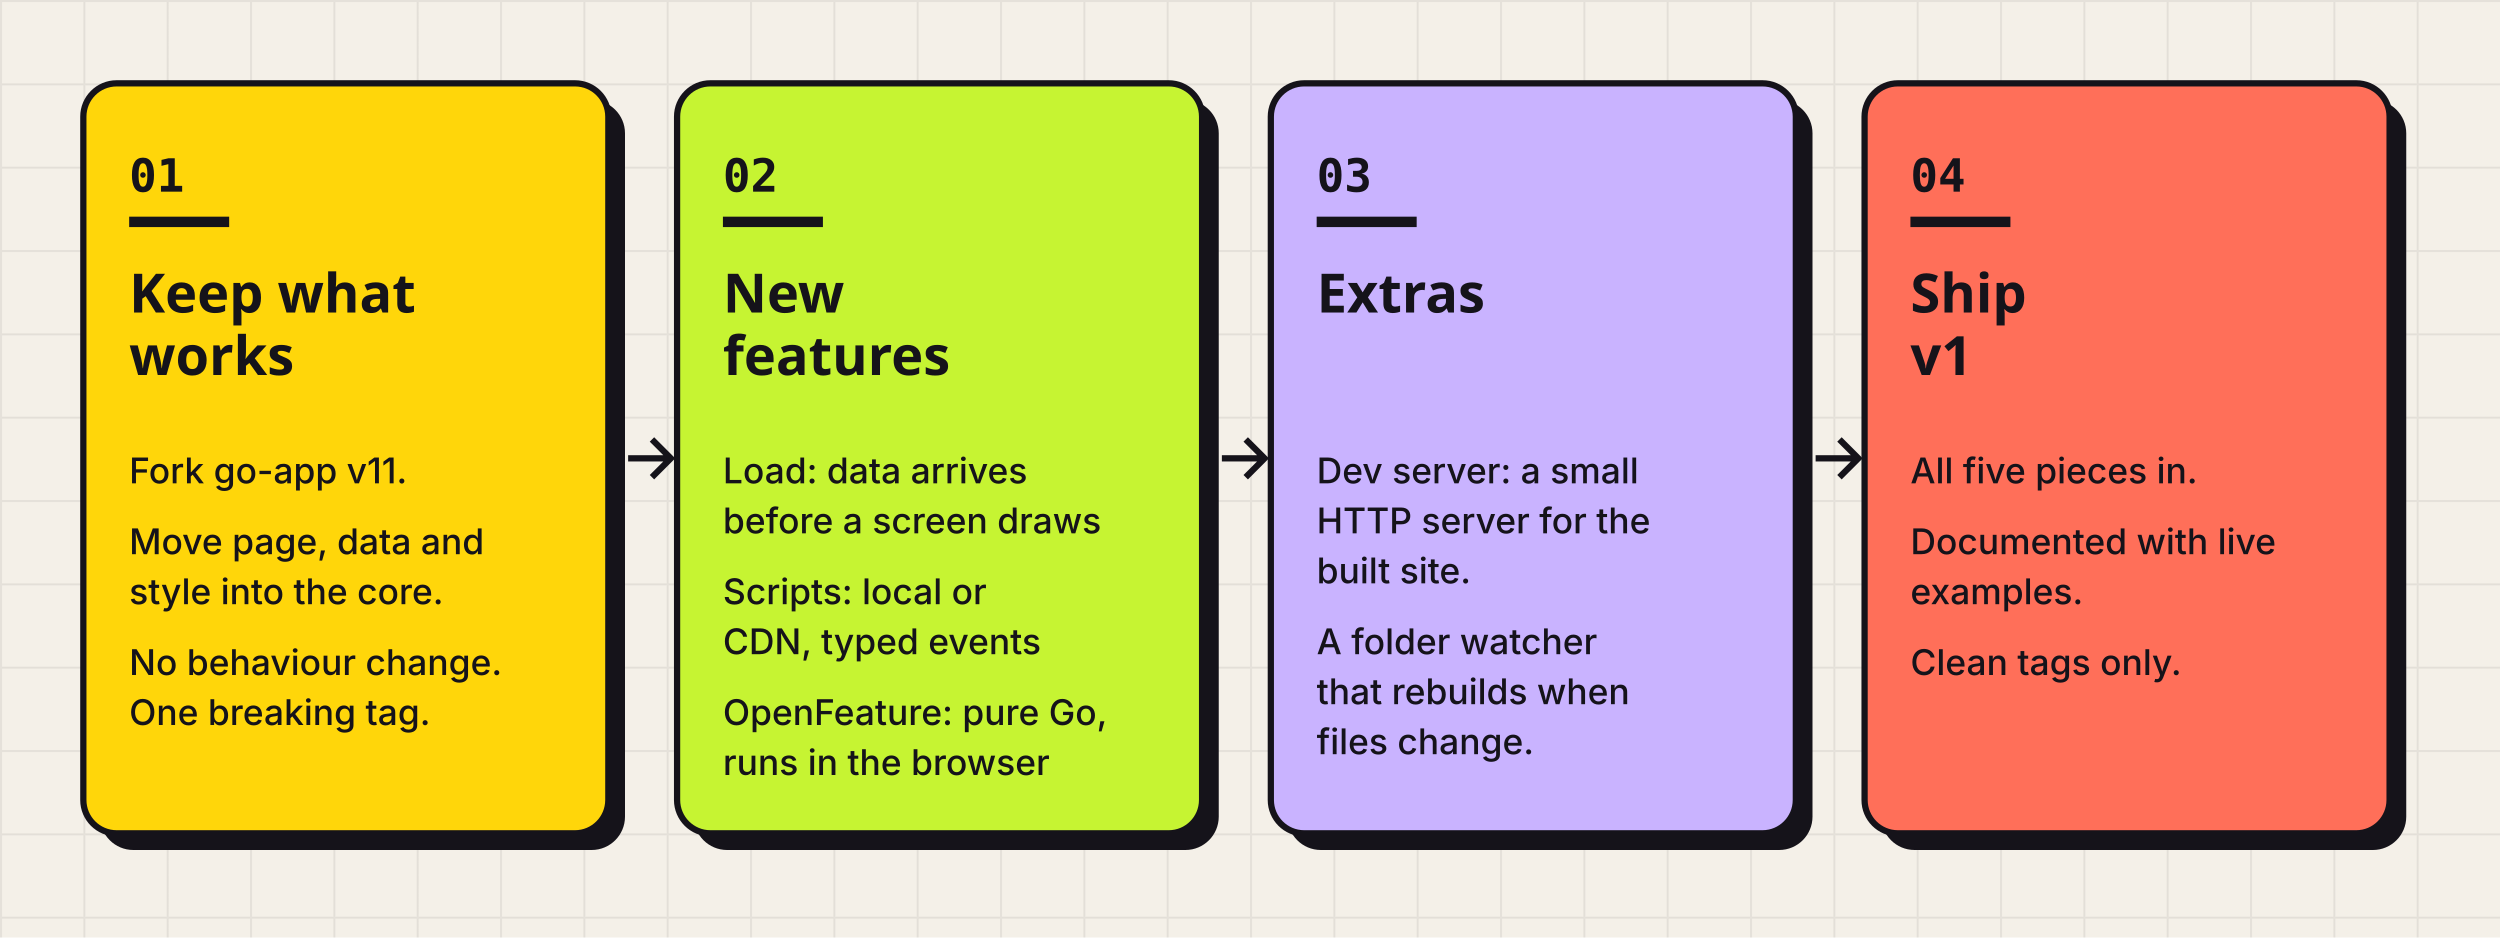
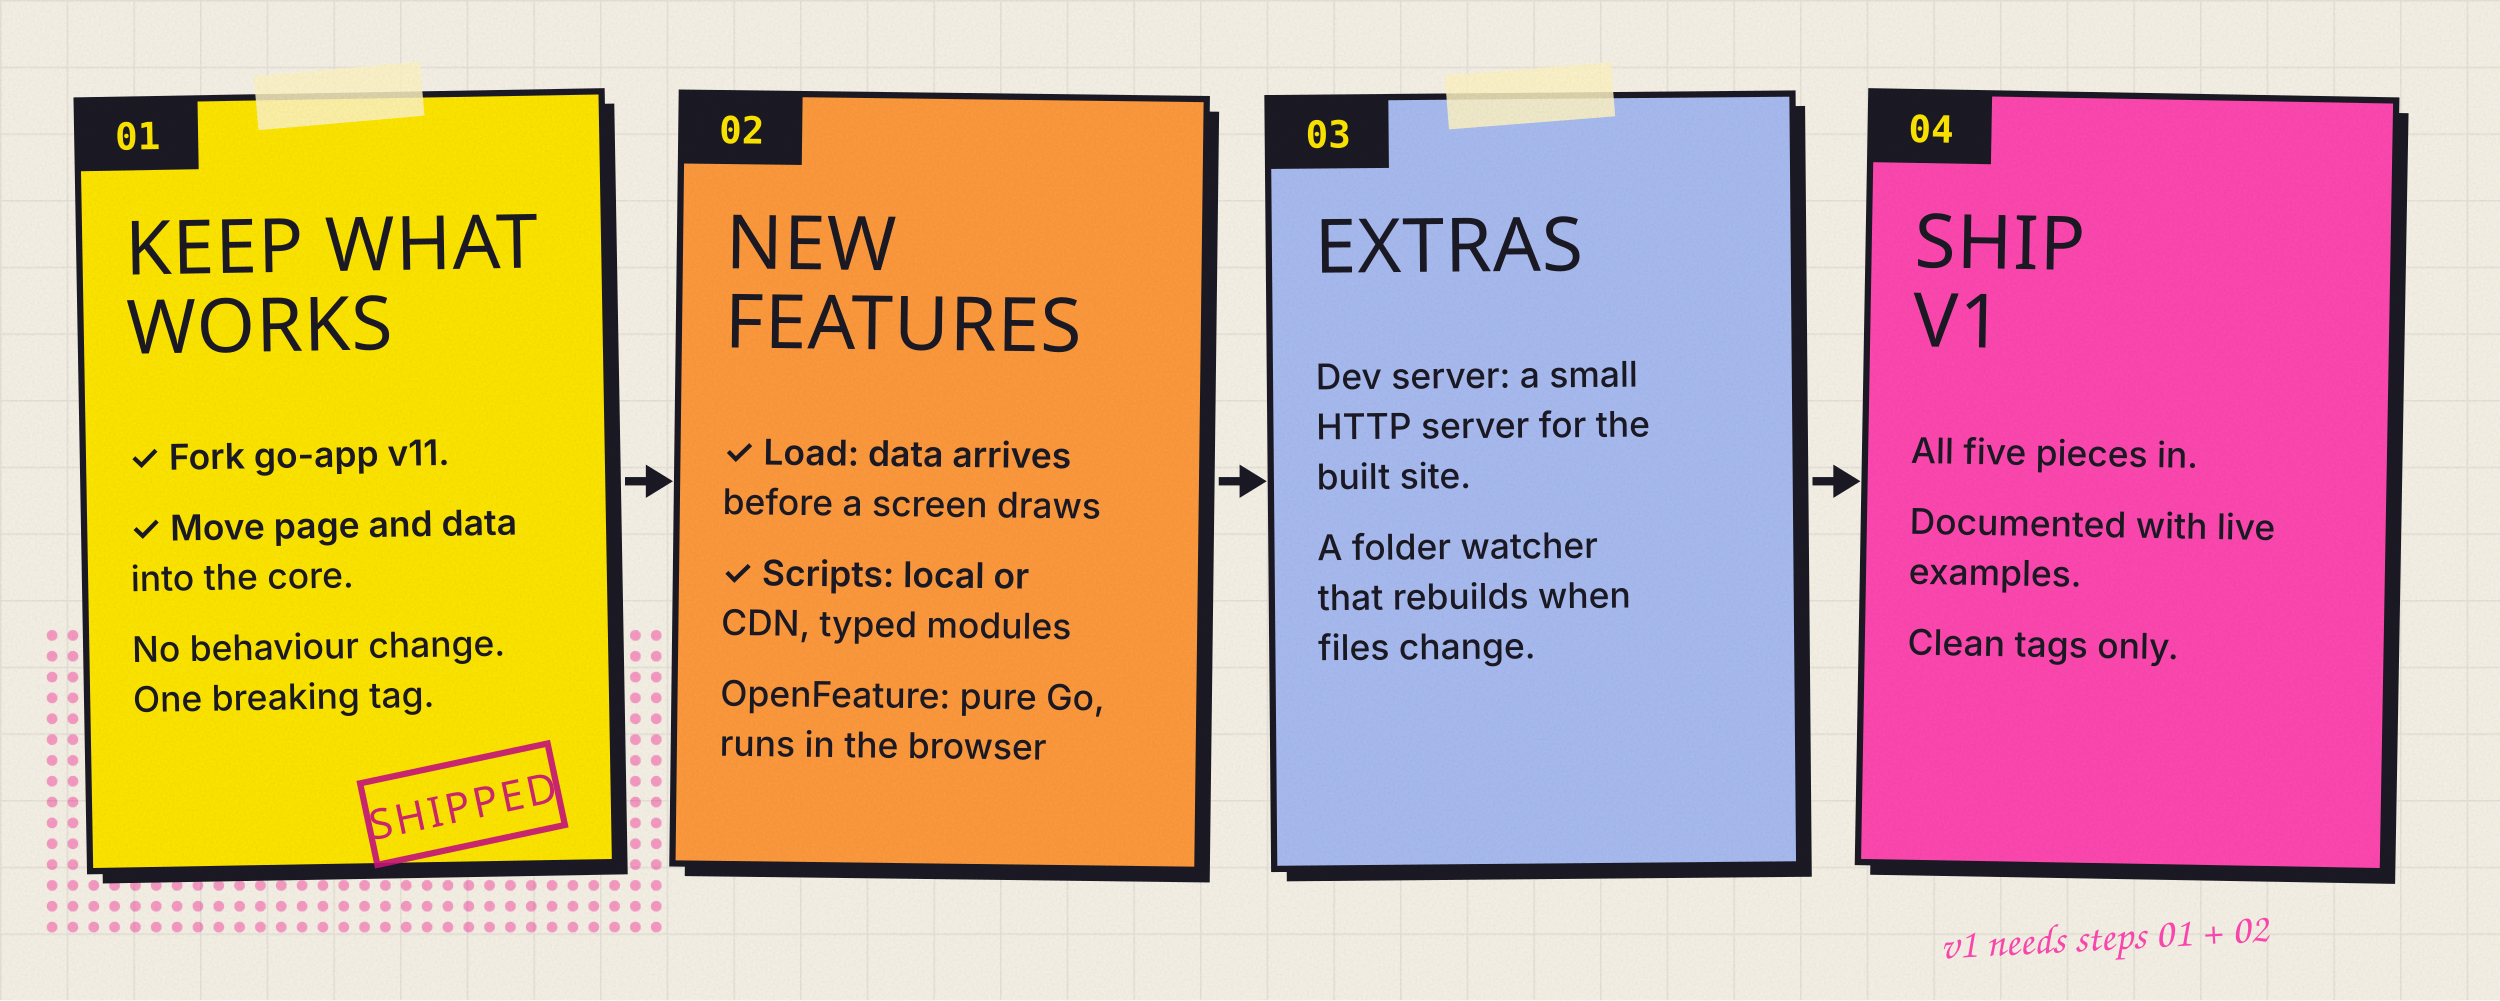
- <svg xmlns="http://www.w3.org/2000/svg" viewBox="0 0 1200 450" width="1200" height="450" role="img" aria-label="WebGo roadmap to v1: keep what works, new features, extras, ship v1">
+ <svg xmlns="http://www.w3.org/2000/svg" viewBox="0 0 1200 480" width="1200" height="480" role="img" aria-label="WebGo roadmap to v1: keep what works, new features, extras, ship v1">
  <defs>
-     <pattern id="g" width="40" height="40" patternUnits="userSpaceOnUse">
-       <path d="M40 0H0V40" fill="none" stroke="rgba(21,19,26,0.07)" stroke-width="2" />
+     <filter id="grain" x="0" y="0" width="100%" height="100%">
+       <feTurbulence type="fractalNoise" baseFrequency=".85" numOctaves="3" stitchTiles="stitch" />
+       <feColorMatrix values="0 0 0 0 .1 0 0 0 0 .1 0 0 0 0 .15 0 0 0 .55 0" />
+     </filter>
+     <pattern id="dots" width="10" height="10" patternUnits="userSpaceOnUse">
+       <circle cx="5" cy="5" r="2.6" fill="#FF48B0" />
+     </pattern>
+     <pattern id="bluedots" width="10" height="10" patternUnits="userSpaceOnUse">
+       <circle cx="5" cy="5" r="2.2" fill="#2C4FA8" fill-opacity=".35" />
+     </pattern>
+     <pattern id="grid" width="32" height="32" patternUnits="userSpaceOnUse">
+       <path d="M32 0H0V32" fill="none" stroke="rgba(27,26,36,0.07)" stroke-width="1.5" />
    </pattern>
  </defs>
-   <rect width="1200" height="450" fill="#F4F0E8" />
-   <rect width="1200" height="450" fill="url(#g)" />
-   <g>
-     <rect x="48" y="48" width="252" height="360" rx="16" fill="#15131A" />
-     <rect x="40" y="40" width="252" height="360" rx="16" fill="#FFD60A" stroke="#15131A" stroke-width="3" />
+   <rect width="1200" height="480" fill="#F7F2E6" />
+   <rect width="1200" height="480" fill="url(#grid)" />
+   <rect x="20" y="300" width="300" height="150" fill="url(#dots)" opacity=".5" style="mix-blend-mode:multiply" />
+   <g transform="rotate(-1 166 231)">
+     <rect x="46" y="52" width="252" height="370" fill="#1B1A24" />
+     <rect x="40" y="46" width="252" height="370" fill="#FFE600" stroke="#1B1A24" stroke-width="3" />
+     <g transform="rotate(-4 166 46)">
+       <rect x="126" y="33" width="80" height="26" fill="rgba(255,244,196,0.85)" />
+     </g>
+     <rect x="40" y="46" width="58" height="34" fill="#1B1A24" />
+     <text x="69" y="70" font-family="'Space Mono',ui-monospace,SFMono-Regular,Menlo,Consolas,monospace" font-size="18" font-weight="700" fill="#FFE600" text-anchor="middle">01</text>
+     <text x="62" y="130" font-family="Anton,Impact,'Arial Narrow Bold','Arial Narrow',sans-serif" font-size="36" font-weight="400" fill="#1B1A24" text-anchor="start" letter-spacing="0.5">KEEP WHAT</text>
+     <text x="62" y="168" font-family="Anton,Impact,'Arial Narrow Bold','Arial Narrow',sans-serif" font-size="36" font-weight="400" fill="#1B1A24" text-anchor="start" letter-spacing="0.5">WORKS</text>
+     <text x="62" y="224" font-family="'Work Sans',ui-sans-serif,system-ui,-apple-system,'Segoe UI',sans-serif" font-size="17" font-weight="600" fill="#1B1A24" text-anchor="start">✓ Fork go-app v11.</text>
+     <text x="62" y="258" font-family="'Work Sans',ui-sans-serif,system-ui,-apple-system,'Segoe UI',sans-serif" font-size="17" font-weight="600" fill="#1B1A24" text-anchor="start">✓ Move page and data</text>
+     <text x="62" y="282" font-family="'Work Sans',ui-sans-serif,system-ui,-apple-system,'Segoe UI',sans-serif" font-size="17" font-weight="500" fill="#1B1A24" text-anchor="start">   into the core.</text>
+     <text x="62" y="316" font-family="'Work Sans',ui-sans-serif,system-ui,-apple-system,'Segoe UI',sans-serif" font-size="17" font-weight="500" fill="#1B1A24" text-anchor="start">No behaviour change.</text>
+     <text x="62" y="340" font-family="'Work Sans',ui-sans-serif,system-ui,-apple-system,'Segoe UI',sans-serif" font-size="17" font-weight="500" fill="#1B1A24" text-anchor="start">One breaking tag.</text>
  </g>
-   <text x="62" y="92" font-family="'JetBrains Mono',ui-monospace,SFMono-Regular,Menlo,Consolas,monospace" font-size="22" font-weight="700" fill="#15131A" text-anchor="start">01</text>
-   <rect x="62" y="104" width="48" height="5" fill="#15131A" />
-   <text x="62" y="150" font-family="'Bricolage Grotesque','Archivo','Arial Black',system-ui,sans-serif" font-size="26" font-weight="800" fill="#15131A" text-anchor="start">Keep what</text>
-   <text x="62" y="180" font-family="'Bricolage Grotesque','Archivo','Arial Black',system-ui,sans-serif" font-size="26" font-weight="800" fill="#15131A" text-anchor="start">works</text>
-   <text x="62" y="232" font-family="'Archivo',ui-sans-serif,system-ui,-apple-system,'Segoe UI',sans-serif" font-size="17" font-weight="500" fill="#15131A" text-anchor="start">Fork go-app v11.</text>
-   <text x="62" y="266" font-family="'Archivo',ui-sans-serif,system-ui,-apple-system,'Segoe UI',sans-serif" font-size="17" font-weight="500" fill="#15131A" text-anchor="start">Move page, data and</text>
-   <text x="62" y="290" font-family="'Archivo',ui-sans-serif,system-ui,-apple-system,'Segoe UI',sans-serif" font-size="17" font-weight="500" fill="#15131A" text-anchor="start">style into the core.</text>
-   <text x="62" y="324" font-family="'Archivo',ui-sans-serif,system-ui,-apple-system,'Segoe UI',sans-serif" font-size="17" font-weight="500" fill="#15131A" text-anchor="start">No behaviour change.</text>
-   <text x="62" y="348" font-family="'Archivo',ui-sans-serif,system-ui,-apple-system,'Segoe UI',sans-serif" font-size="17" font-weight="500" fill="#15131A" text-anchor="start">One breaking tag.</text>
-   <path d="M303 220H321M314 212L322 220L314 228" fill="none" stroke="#15131A" stroke-width="3" stroke-linecap="square" />
-   <g>
-     <rect x="333" y="48" width="252" height="360" rx="16" fill="#15131A" />
-     <rect x="325" y="40" width="252" height="360" rx="16" fill="#C6F432" stroke="#15131A" stroke-width="3" />
+   <line x1="300" y1="231" x2="311" y2="231" stroke="#1B1A24" stroke-width="4" />
+   <polygon points="323,231 310,223 310,239" fill="#1B1A24" />
+   <g transform="rotate(0.7 451 231)">
+     <rect x="331" y="52" width="252" height="370" fill="#1B1A24" />
+     <rect x="325" y="46" width="252" height="370" fill="#FF9A3D" stroke="#1B1A24" stroke-width="3" />
+     <rect x="325" y="46" width="58" height="34" fill="#1B1A24" />
+     <text x="354" y="70" font-family="'Space Mono',ui-monospace,SFMono-Regular,Menlo,Consolas,monospace" font-size="18" font-weight="700" fill="#FFE600" text-anchor="middle">02</text>
+     <text x="347" y="130" font-family="Anton,Impact,'Arial Narrow Bold','Arial Narrow',sans-serif" font-size="36" font-weight="400" fill="#1B1A24" text-anchor="start" letter-spacing="0.5">NEW</text>
+     <text x="347" y="168" font-family="Anton,Impact,'Arial Narrow Bold','Arial Narrow',sans-serif" font-size="36" font-weight="400" fill="#1B1A24" text-anchor="start" letter-spacing="0.5">FEATURES</text>
+     <text x="347" y="224" font-family="'Work Sans',ui-sans-serif,system-ui,-apple-system,'Segoe UI',sans-serif" font-size="17" font-weight="600" fill="#1B1A24" text-anchor="start">✓ Load: data arrives</text>
+     <text x="347" y="248" font-family="'Work Sans',ui-sans-serif,system-ui,-apple-system,'Segoe UI',sans-serif" font-size="17" font-weight="500" fill="#1B1A24" text-anchor="start">   before a screen draws</text>
+     <text x="347" y="282" font-family="'Work Sans',ui-sans-serif,system-ui,-apple-system,'Segoe UI',sans-serif" font-size="17" font-weight="600" fill="#1B1A24" text-anchor="start">✓ Scripts: local or</text>
+     <text x="347" y="306" font-family="'Work Sans',ui-sans-serif,system-ui,-apple-system,'Segoe UI',sans-serif" font-size="17" font-weight="500" fill="#1B1A24" text-anchor="start">   CDN, typed modules</text>
+     <text x="347" y="340" font-family="'Work Sans',ui-sans-serif,system-ui,-apple-system,'Segoe UI',sans-serif" font-size="17" font-weight="500" fill="#1B1A24" text-anchor="start">OpenFeature: pure Go,</text>
+     <text x="347" y="364" font-family="'Work Sans',ui-sans-serif,system-ui,-apple-system,'Segoe UI',sans-serif" font-size="17" font-weight="500" fill="#1B1A24" text-anchor="start">runs in the browser</text>
  </g>
-   <text x="347" y="92" font-family="'JetBrains Mono',ui-monospace,SFMono-Regular,Menlo,Consolas,monospace" font-size="22" font-weight="700" fill="#15131A" text-anchor="start">02</text>
-   <rect x="347" y="104" width="48" height="5" fill="#15131A" />
-   <text x="347" y="150" font-family="'Bricolage Grotesque','Archivo','Arial Black',system-ui,sans-serif" font-size="26" font-weight="800" fill="#15131A" text-anchor="start">New</text>
-   <text x="347" y="180" font-family="'Bricolage Grotesque','Archivo','Arial Black',system-ui,sans-serif" font-size="26" font-weight="800" fill="#15131A" text-anchor="start">features</text>
-   <text x="347" y="232" font-family="'Archivo',ui-sans-serif,system-ui,-apple-system,'Segoe UI',sans-serif" font-size="17" font-weight="500" fill="#15131A" text-anchor="start">Load: data arrives</text>
-   <text x="347" y="256" font-family="'Archivo',ui-sans-serif,system-ui,-apple-system,'Segoe UI',sans-serif" font-size="17" font-weight="500" fill="#15131A" text-anchor="start">before a screen draws</text>
-   <text x="347" y="290" font-family="'Archivo',ui-sans-serif,system-ui,-apple-system,'Segoe UI',sans-serif" font-size="17" font-weight="500" fill="#15131A" text-anchor="start">Scripts: local or</text>
-   <text x="347" y="314" font-family="'Archivo',ui-sans-serif,system-ui,-apple-system,'Segoe UI',sans-serif" font-size="17" font-weight="500" fill="#15131A" text-anchor="start">CDN, typed events</text>
-   <text x="347" y="348" font-family="'Archivo',ui-sans-serif,system-ui,-apple-system,'Segoe UI',sans-serif" font-size="17" font-weight="500" fill="#15131A" text-anchor="start">OpenFeature: pure Go,</text>
-   <text x="347" y="372" font-family="'Archivo',ui-sans-serif,system-ui,-apple-system,'Segoe UI',sans-serif" font-size="17" font-weight="500" fill="#15131A" text-anchor="start">runs in the browser</text>
-   <path d="M588 220H606M599 212L607 220L599 228" fill="none" stroke="#15131A" stroke-width="3" stroke-linecap="square" />
-   <g>
-     <rect x="618" y="48" width="252" height="360" rx="16" fill="#15131A" />
-     <rect x="610" y="40" width="252" height="360" rx="16" fill="#C9B3FF" stroke="#15131A" stroke-width="3" />
+   <line x1="585" y1="231" x2="596" y2="231" stroke="#1B1A24" stroke-width="4" />
+   <polygon points="608,231 595,223 595,239" fill="#1B1A24" />
+   <g transform="rotate(-0.5 736 231)">
+     <rect x="616" y="52" width="252" height="370" fill="#1B1A24" />
+     <rect x="610" y="46" width="252" height="370" fill="#A9BCF0" stroke="#1B1A24" stroke-width="3" />
+     <g transform="rotate(-4 736 46)">
+       <rect x="696" y="33" width="80" height="26" fill="rgba(255,244,196,0.85)" />
+     </g>
+     <rect x="610" y="46" width="58" height="34" fill="#1B1A24" />
+     <text x="639" y="70" font-family="'Space Mono',ui-monospace,SFMono-Regular,Menlo,Consolas,monospace" font-size="18" font-weight="700" fill="#FFE600" text-anchor="middle">03</text>
+     <text x="632" y="130" font-family="Anton,Impact,'Arial Narrow Bold','Arial Narrow',sans-serif" font-size="36" font-weight="400" fill="#1B1A24" text-anchor="start" letter-spacing="0.5">EXTRAS</text>
+     <text x="632" y="186" font-family="'Work Sans',ui-sans-serif,system-ui,-apple-system,'Segoe UI',sans-serif" font-size="17" font-weight="500" fill="#1B1A24" text-anchor="start">Dev server: a small</text>
+     <text x="632" y="210" font-family="'Work Sans',ui-sans-serif,system-ui,-apple-system,'Segoe UI',sans-serif" font-size="17" font-weight="500" fill="#1B1A24" text-anchor="start">HTTP server for the</text>
+     <text x="632" y="234" font-family="'Work Sans',ui-sans-serif,system-ui,-apple-system,'Segoe UI',sans-serif" font-size="17" font-weight="500" fill="#1B1A24" text-anchor="start">built site.</text>
+     <text x="632" y="268" font-family="'Work Sans',ui-sans-serif,system-ui,-apple-system,'Segoe UI',sans-serif" font-size="17" font-weight="500" fill="#1B1A24" text-anchor="start">A folder watcher</text>
+     <text x="632" y="292" font-family="'Work Sans',ui-sans-serif,system-ui,-apple-system,'Segoe UI',sans-serif" font-size="17" font-weight="500" fill="#1B1A24" text-anchor="start">that rebuilds when</text>
+     <text x="632" y="316" font-family="'Work Sans',ui-sans-serif,system-ui,-apple-system,'Segoe UI',sans-serif" font-size="17" font-weight="500" fill="#1B1A24" text-anchor="start">files change.</text>
  </g>
-   <text x="632" y="92" font-family="'JetBrains Mono',ui-monospace,SFMono-Regular,Menlo,Consolas,monospace" font-size="22" font-weight="700" fill="#15131A" text-anchor="start">03</text>
-   <rect x="632" y="104" width="48" height="5" fill="#15131A" />
-   <text x="632" y="150" font-family="'Bricolage Grotesque','Archivo','Arial Black',system-ui,sans-serif" font-size="26" font-weight="800" fill="#15131A" text-anchor="start">Extras</text>
-   <text x="632" y="232" font-family="'Archivo',ui-sans-serif,system-ui,-apple-system,'Segoe UI',sans-serif" font-size="17" font-weight="500" fill="#15131A" text-anchor="start">Dev server: a small</text>
-   <text x="632" y="256" font-family="'Archivo',ui-sans-serif,system-ui,-apple-system,'Segoe UI',sans-serif" font-size="17" font-weight="500" fill="#15131A" text-anchor="start">HTTP server for the</text>
-   <text x="632" y="280" font-family="'Archivo',ui-sans-serif,system-ui,-apple-system,'Segoe UI',sans-serif" font-size="17" font-weight="500" fill="#15131A" text-anchor="start">built site.</text>
-   <text x="632" y="314" font-family="'Archivo',ui-sans-serif,system-ui,-apple-system,'Segoe UI',sans-serif" font-size="17" font-weight="500" fill="#15131A" text-anchor="start">A folder watcher</text>
-   <text x="632" y="338" font-family="'Archivo',ui-sans-serif,system-ui,-apple-system,'Segoe UI',sans-serif" font-size="17" font-weight="500" fill="#15131A" text-anchor="start">that rebuilds when</text>
-   <text x="632" y="362" font-family="'Archivo',ui-sans-serif,system-ui,-apple-system,'Segoe UI',sans-serif" font-size="17" font-weight="500" fill="#15131A" text-anchor="start">files change.</text>
-   <path d="M873 220H891M884 212L892 220L884 228" fill="none" stroke="#15131A" stroke-width="3" stroke-linecap="square" />
-   <g>
-     <rect x="903" y="48" width="252" height="360" rx="16" fill="#15131A" />
-     <rect x="895" y="40" width="252" height="360" rx="16" fill="#FF6F59" stroke="#15131A" stroke-width="3" />
+   <line x1="870" y1="231" x2="881" y2="231" stroke="#1B1A24" stroke-width="4" />
+   <polygon points="893,231 880,223 880,239" fill="#1B1A24" />
+   <g transform="rotate(1 1021 231)">
+     <rect x="901" y="52" width="252" height="370" fill="#1B1A24" />
+     <rect x="895" y="46" width="252" height="370" fill="#FF48B0" stroke="#1B1A24" stroke-width="3" />
+     <rect x="895" y="46" width="58" height="34" fill="#1B1A24" />
+     <text x="924" y="70" font-family="'Space Mono',ui-monospace,SFMono-Regular,Menlo,Consolas,monospace" font-size="18" font-weight="700" fill="#FFE600" text-anchor="middle">04</text>
+     <text x="917" y="130" font-family="Anton,Impact,'Arial Narrow Bold','Arial Narrow',sans-serif" font-size="36" font-weight="400" fill="#1B1A24" text-anchor="start" letter-spacing="0.5">SHIP</text>
+     <text x="917" y="168" font-family="Anton,Impact,'Arial Narrow Bold','Arial Narrow',sans-serif" font-size="36" font-weight="400" fill="#1B1A24" text-anchor="start" letter-spacing="0.5">V1</text>
+     <text x="917" y="224" font-family="'Work Sans',ui-sans-serif,system-ui,-apple-system,'Segoe UI',sans-serif" font-size="17" font-weight="500" fill="#1B1A24" text-anchor="start">All five pieces in.</text>
+     <text x="917" y="258" font-family="'Work Sans',ui-sans-serif,system-ui,-apple-system,'Segoe UI',sans-serif" font-size="17" font-weight="500" fill="#1B1A24" text-anchor="start">Documented with live</text>
+     <text x="917" y="282" font-family="'Work Sans',ui-sans-serif,system-ui,-apple-system,'Segoe UI',sans-serif" font-size="17" font-weight="500" fill="#1B1A24" text-anchor="start">examples.</text>
+     <text x="917" y="316" font-family="'Work Sans',ui-sans-serif,system-ui,-apple-system,'Segoe UI',sans-serif" font-size="17" font-weight="500" fill="#1B1A24" text-anchor="start">Clean tags only.</text>
  </g>
-   <text x="917" y="92" font-family="'JetBrains Mono',ui-monospace,SFMono-Regular,Menlo,Consolas,monospace" font-size="22" font-weight="700" fill="#15131A" text-anchor="start">04</text>
-   <rect x="917" y="104" width="48" height="5" fill="#15131A" />
-   <text x="917" y="150" font-family="'Bricolage Grotesque','Archivo','Arial Black',system-ui,sans-serif" font-size="26" font-weight="800" fill="#15131A" text-anchor="start">Ship</text>
-   <text x="917" y="180" font-family="'Bricolage Grotesque','Archivo','Arial Black',system-ui,sans-serif" font-size="26" font-weight="800" fill="#15131A" text-anchor="start">v1</text>
-   <text x="917" y="232" font-family="'Archivo',ui-sans-serif,system-ui,-apple-system,'Segoe UI',sans-serif" font-size="17" font-weight="500" fill="#15131A" text-anchor="start">All five pieces in.</text>
-   <text x="917" y="266" font-family="'Archivo',ui-sans-serif,system-ui,-apple-system,'Segoe UI',sans-serif" font-size="17" font-weight="500" fill="#15131A" text-anchor="start">Documented with live</text>
-   <text x="917" y="290" font-family="'Archivo',ui-sans-serif,system-ui,-apple-system,'Segoe UI',sans-serif" font-size="17" font-weight="500" fill="#15131A" text-anchor="start">examples.</text>
-   <text x="917" y="324" font-family="'Archivo',ui-sans-serif,system-ui,-apple-system,'Segoe UI',sans-serif" font-size="17" font-weight="500" fill="#15131A" text-anchor="start">Clean tags only.</text>
+   <g transform="rotate(-12 222 386)">
+     <g opacity=".9">
+       <rect x="176" y="366" width="92" height="40" fill="none" stroke="#C8127C" stroke-width="3" />
+       <text x="222" y="394" font-family="Anton,Impact,'Arial Narrow Bold','Arial Narrow',sans-serif" font-size="20" font-weight="400" fill="#C8127C" text-anchor="middle" letter-spacing="1.5">SHIPPED</text>
+     </g>
+   </g>
+   <g transform="rotate(-3 1010 450)">
+     <text x="1010" y="456" font-family="'Permanent Marker','Marker Felt','Comic Sans MS',cursive" font-size="20" font-weight="400" fill="#FF48B0" text-anchor="middle">v1 needs steps 01 + 02</text>
+   </g>
+   <rect width="1200" height="480" filter="url(#grain)" opacity="0.16" style="mix-blend-mode:multiply" />
</svg>
